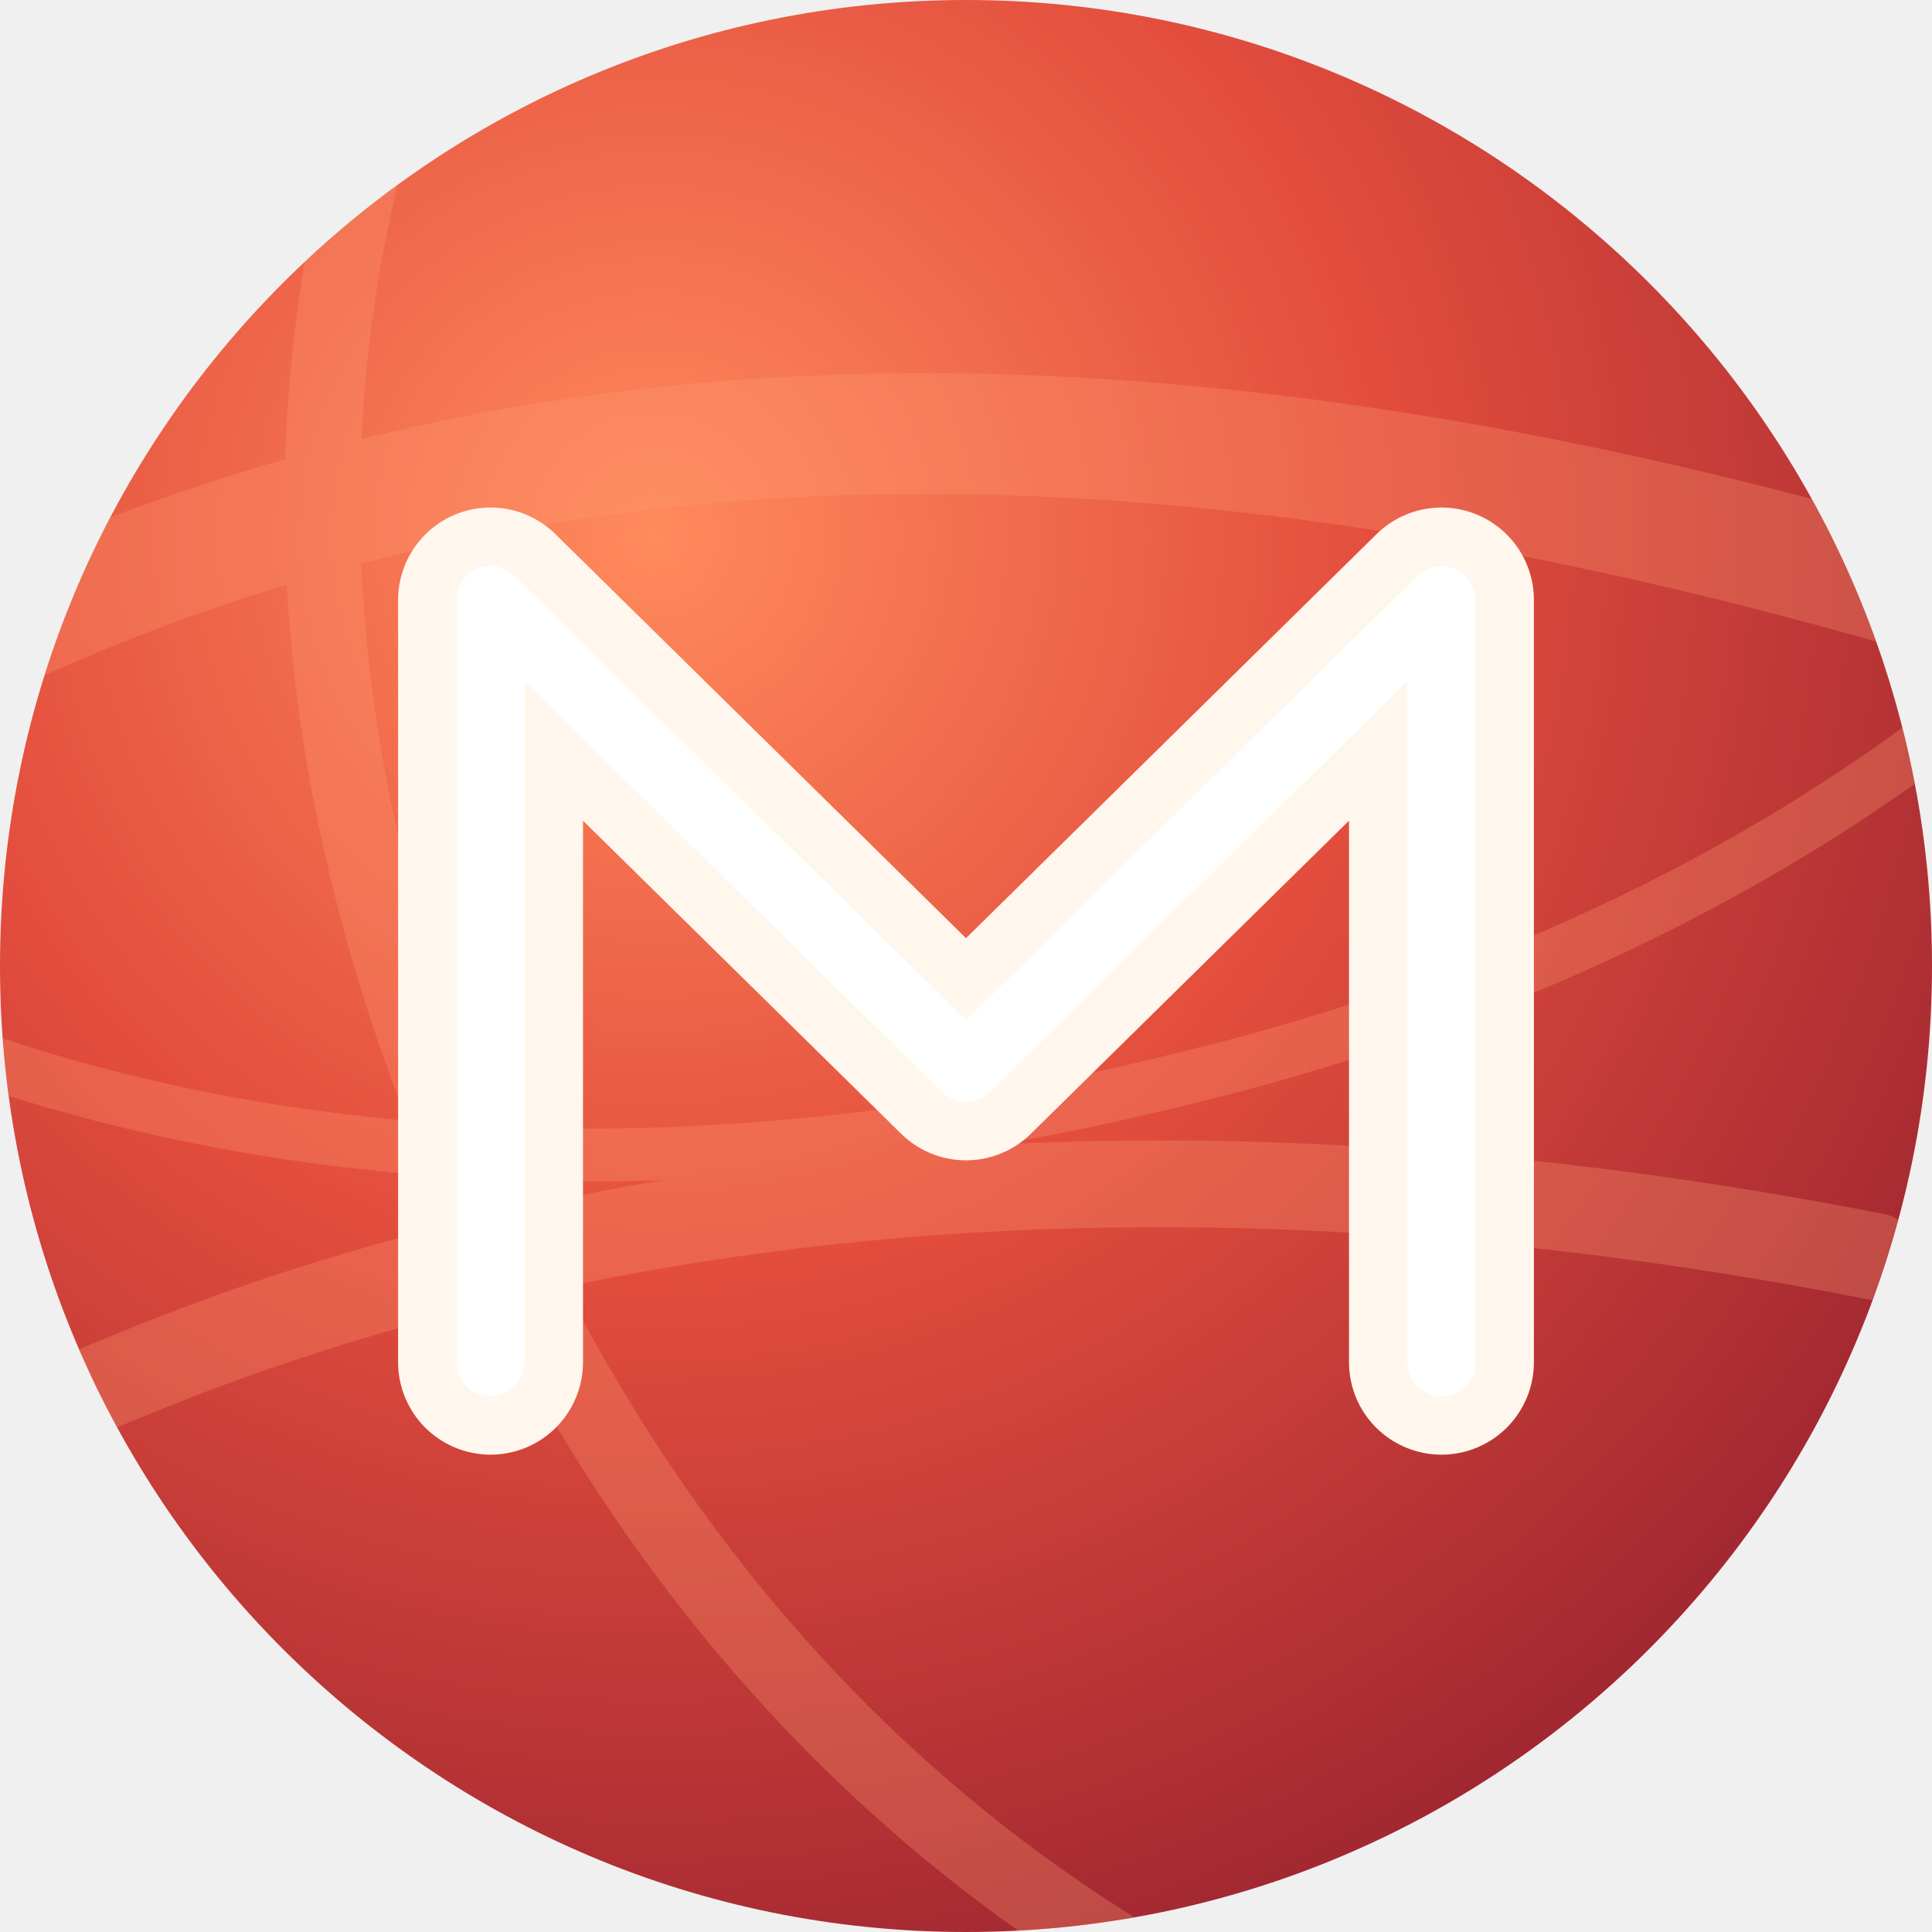
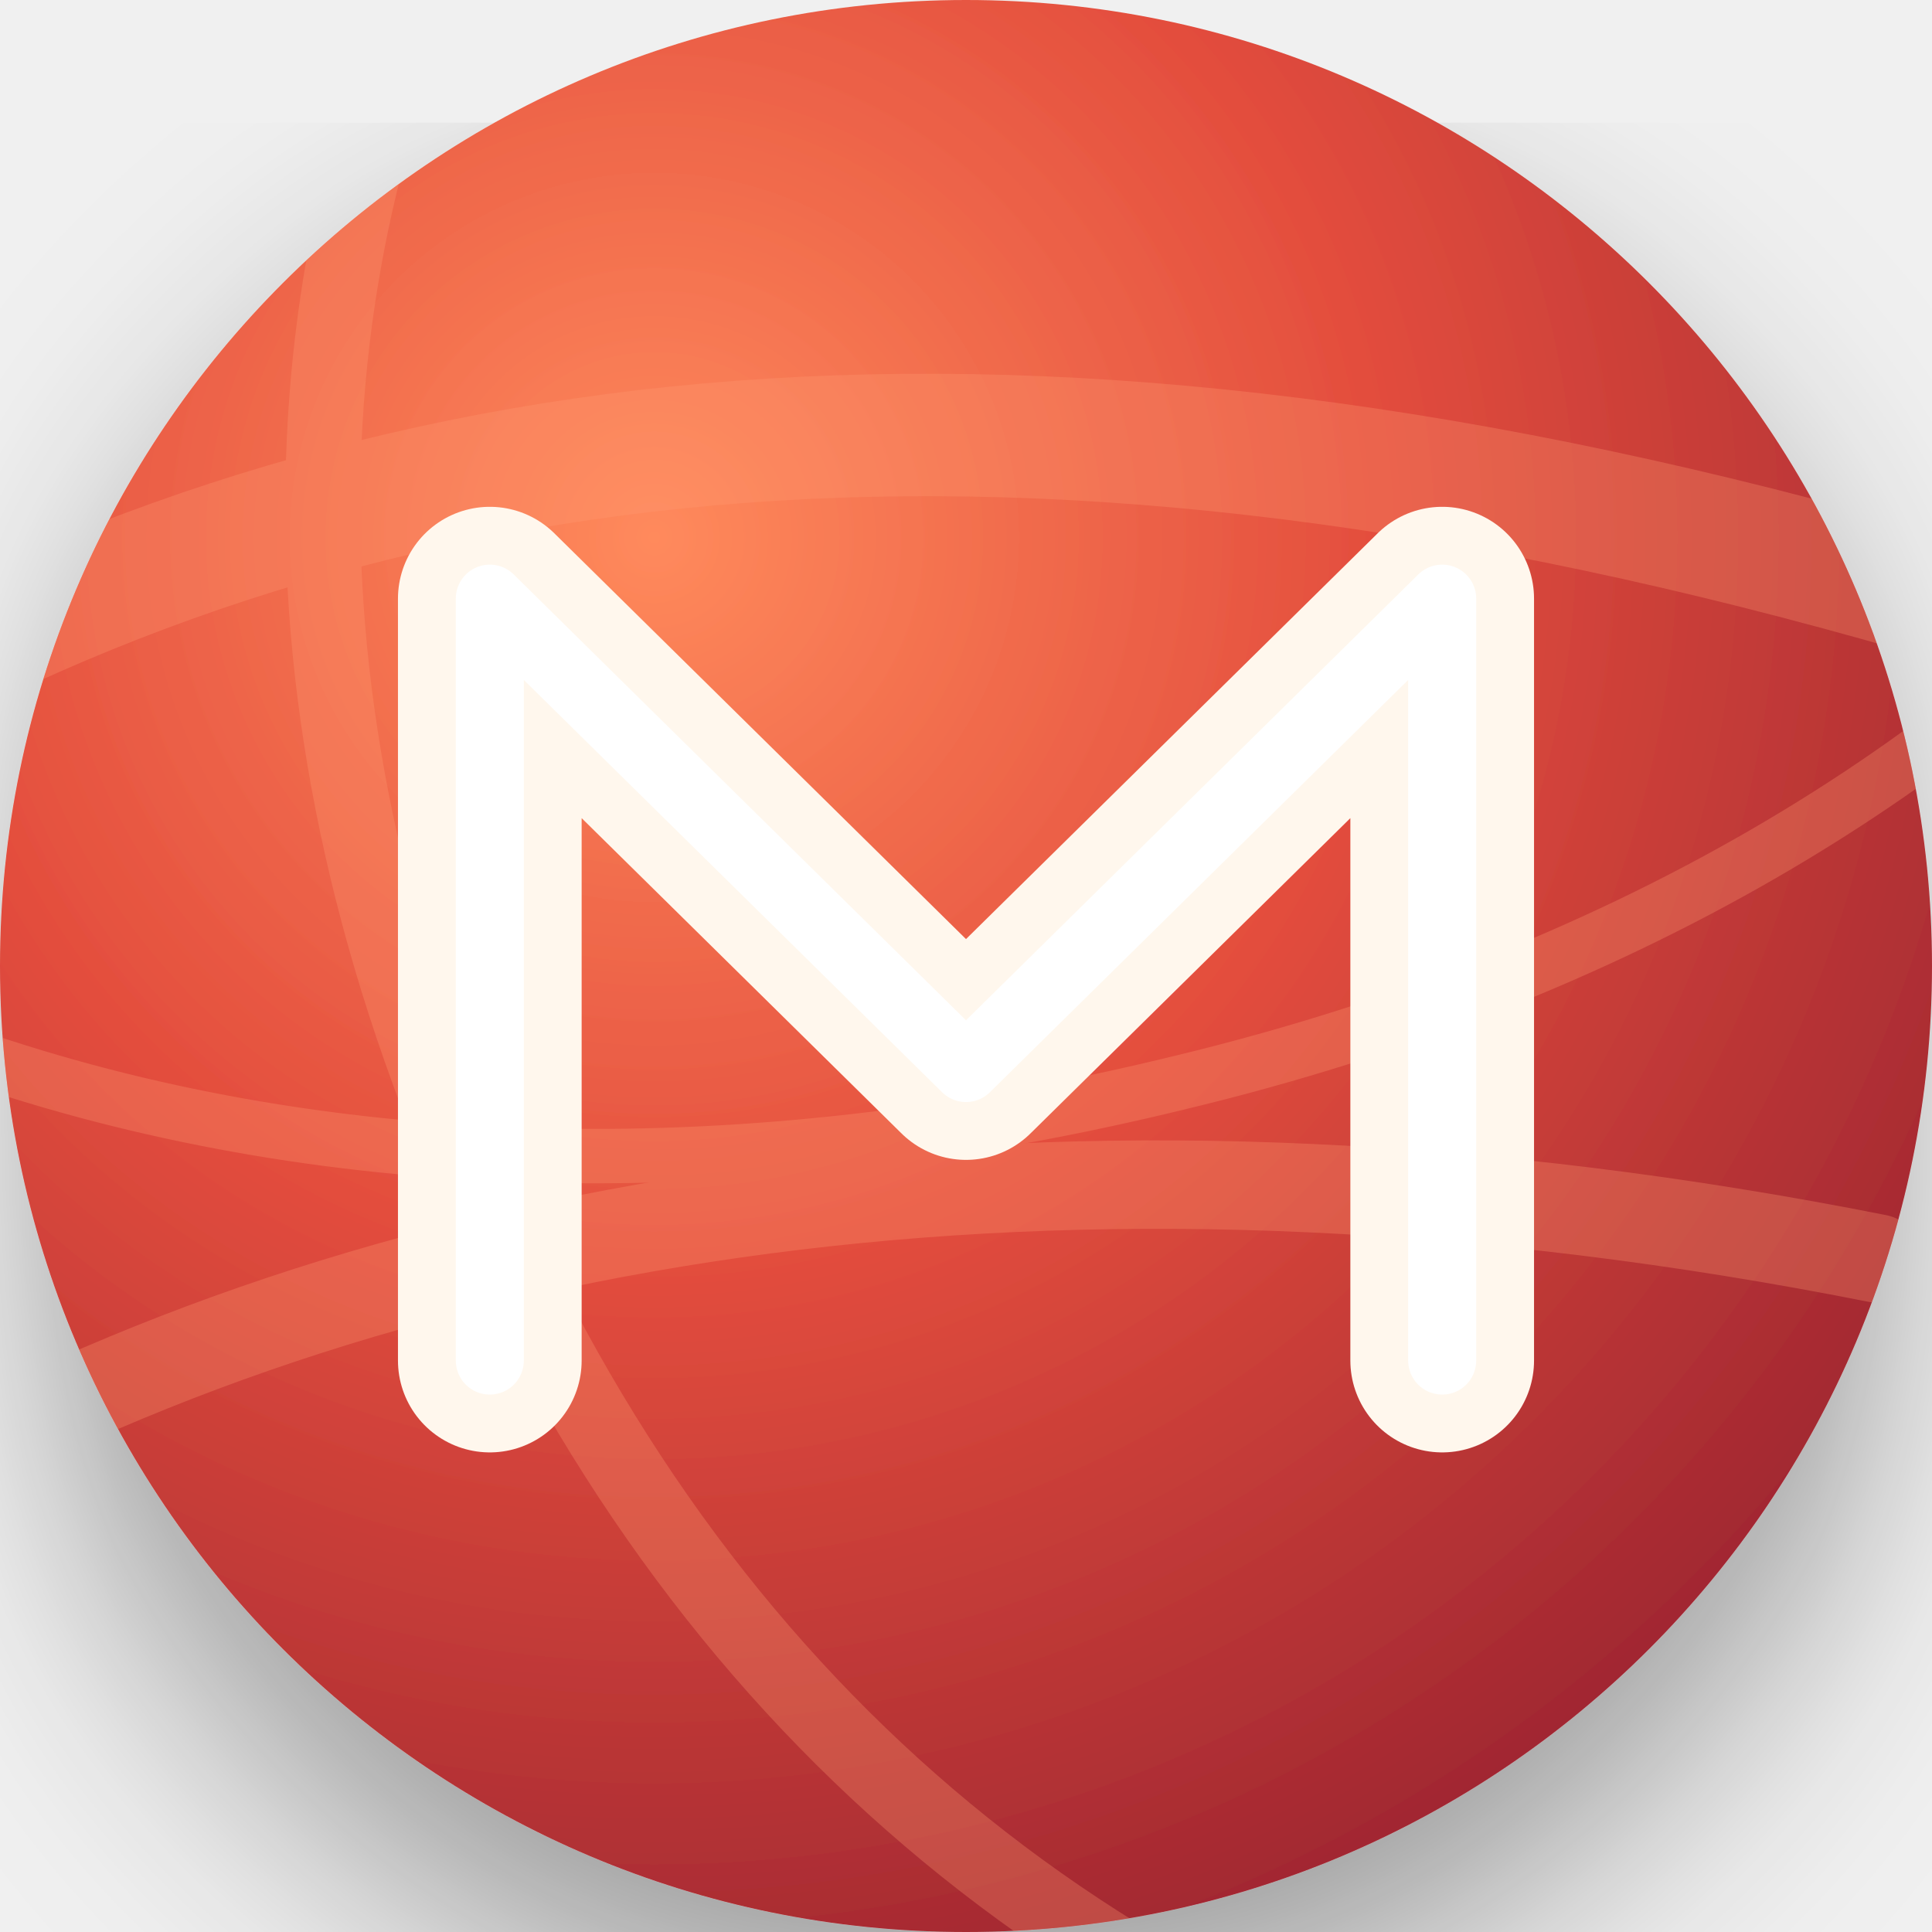
<svg xmlns="http://www.w3.org/2000/svg" width="512" height="512" viewBox="0 0 512 512" role="img" aria-labelledby="title desc">
  <defs>
    <radialGradient id="planet" cx="34%" cy="28%" r="78%">
      <stop offset="0" stop-color="#ff8a5c" />
      <stop offset=".48" stop-color="#e34d3d" />
      <stop offset="1" stop-color="#9f2631" />
    </radialGradient>
+     <filter id="shadow" x="-30%" y="-30%" width="160%" height="160%">
+       <feDropShadow dx="0" dy="18" stdDeviation="18" flood-color="#080b12" flood-opacity=".35" />
+     </filter>
    <clipPath id="planetClip">
-       <circle cx="256" cy="256" r="256" />
+       <circle cx="256" cy="256" r="142" />
    </clipPath>
  </defs>
-   <g clip-path="url(#planetClip)">
-     <circle cx="256" cy="256" r="256" fill="url(#planet)" />
-     <g fill="none" stroke="#ff9a72" stroke-linecap="round" opacity=".3">
-       <path d="M-40 187c146-81 319-99 560-27" stroke-width="32" />
-       <path d="M-18 389c132-70 306-97 515-56" stroke-width="23" />
-       <path d="M117 -15c-45 99-45 222 20 353s173 211 313 238" stroke-width="20" />
-       <path d="M-4 281c92 31 200 34 317 5 112-27 207-81 272-159" stroke-width="14" />
+   <g transform="translate(256 256) scale(1.802817) translate(-256 -256)">
+     <circle cx="256" cy="256" r="142" fill="url(#planet)" filter="url(#shadow)" />
+     <g clip-path="url(#planetClip)" fill="none" stroke="#ff9a72" stroke-linecap="round" opacity=".3">
+       <path d="M92 218c81-45 177-55 311-15" stroke-width="18" />
+       <path d="M104 330c73-39 170-54 286-31" stroke-width="13" />
+       <path d="M179 106c-25 55-25 123 11 196s96 117 174 132" stroke-width="11" />
+       <path d="M112 270c51 17 111 19 176 3 62-15 115-45 151-88" stroke-width="8" />
    </g>
-     <path d="M130 361V159l126 124 126-124v202" fill="none" stroke="#fff7ed" stroke-width="49" stroke-linecap="round" stroke-linejoin="round" />
-     <path d="M130 361V159l126 124 126-124v202" fill="none" stroke="#fff" stroke-width="18" stroke-linecap="round" stroke-linejoin="round" />
+     <path d="M186 314V202l70 69 70-69v112" fill="none" stroke="#fff7ed" stroke-width="27" stroke-linecap="round" stroke-linejoin="round" />
+     <path d="M186 314V202l70 69 70-69v112" fill="none" stroke="#fff" stroke-width="10" stroke-linecap="round" stroke-linejoin="round" />
  </g>
</svg>
